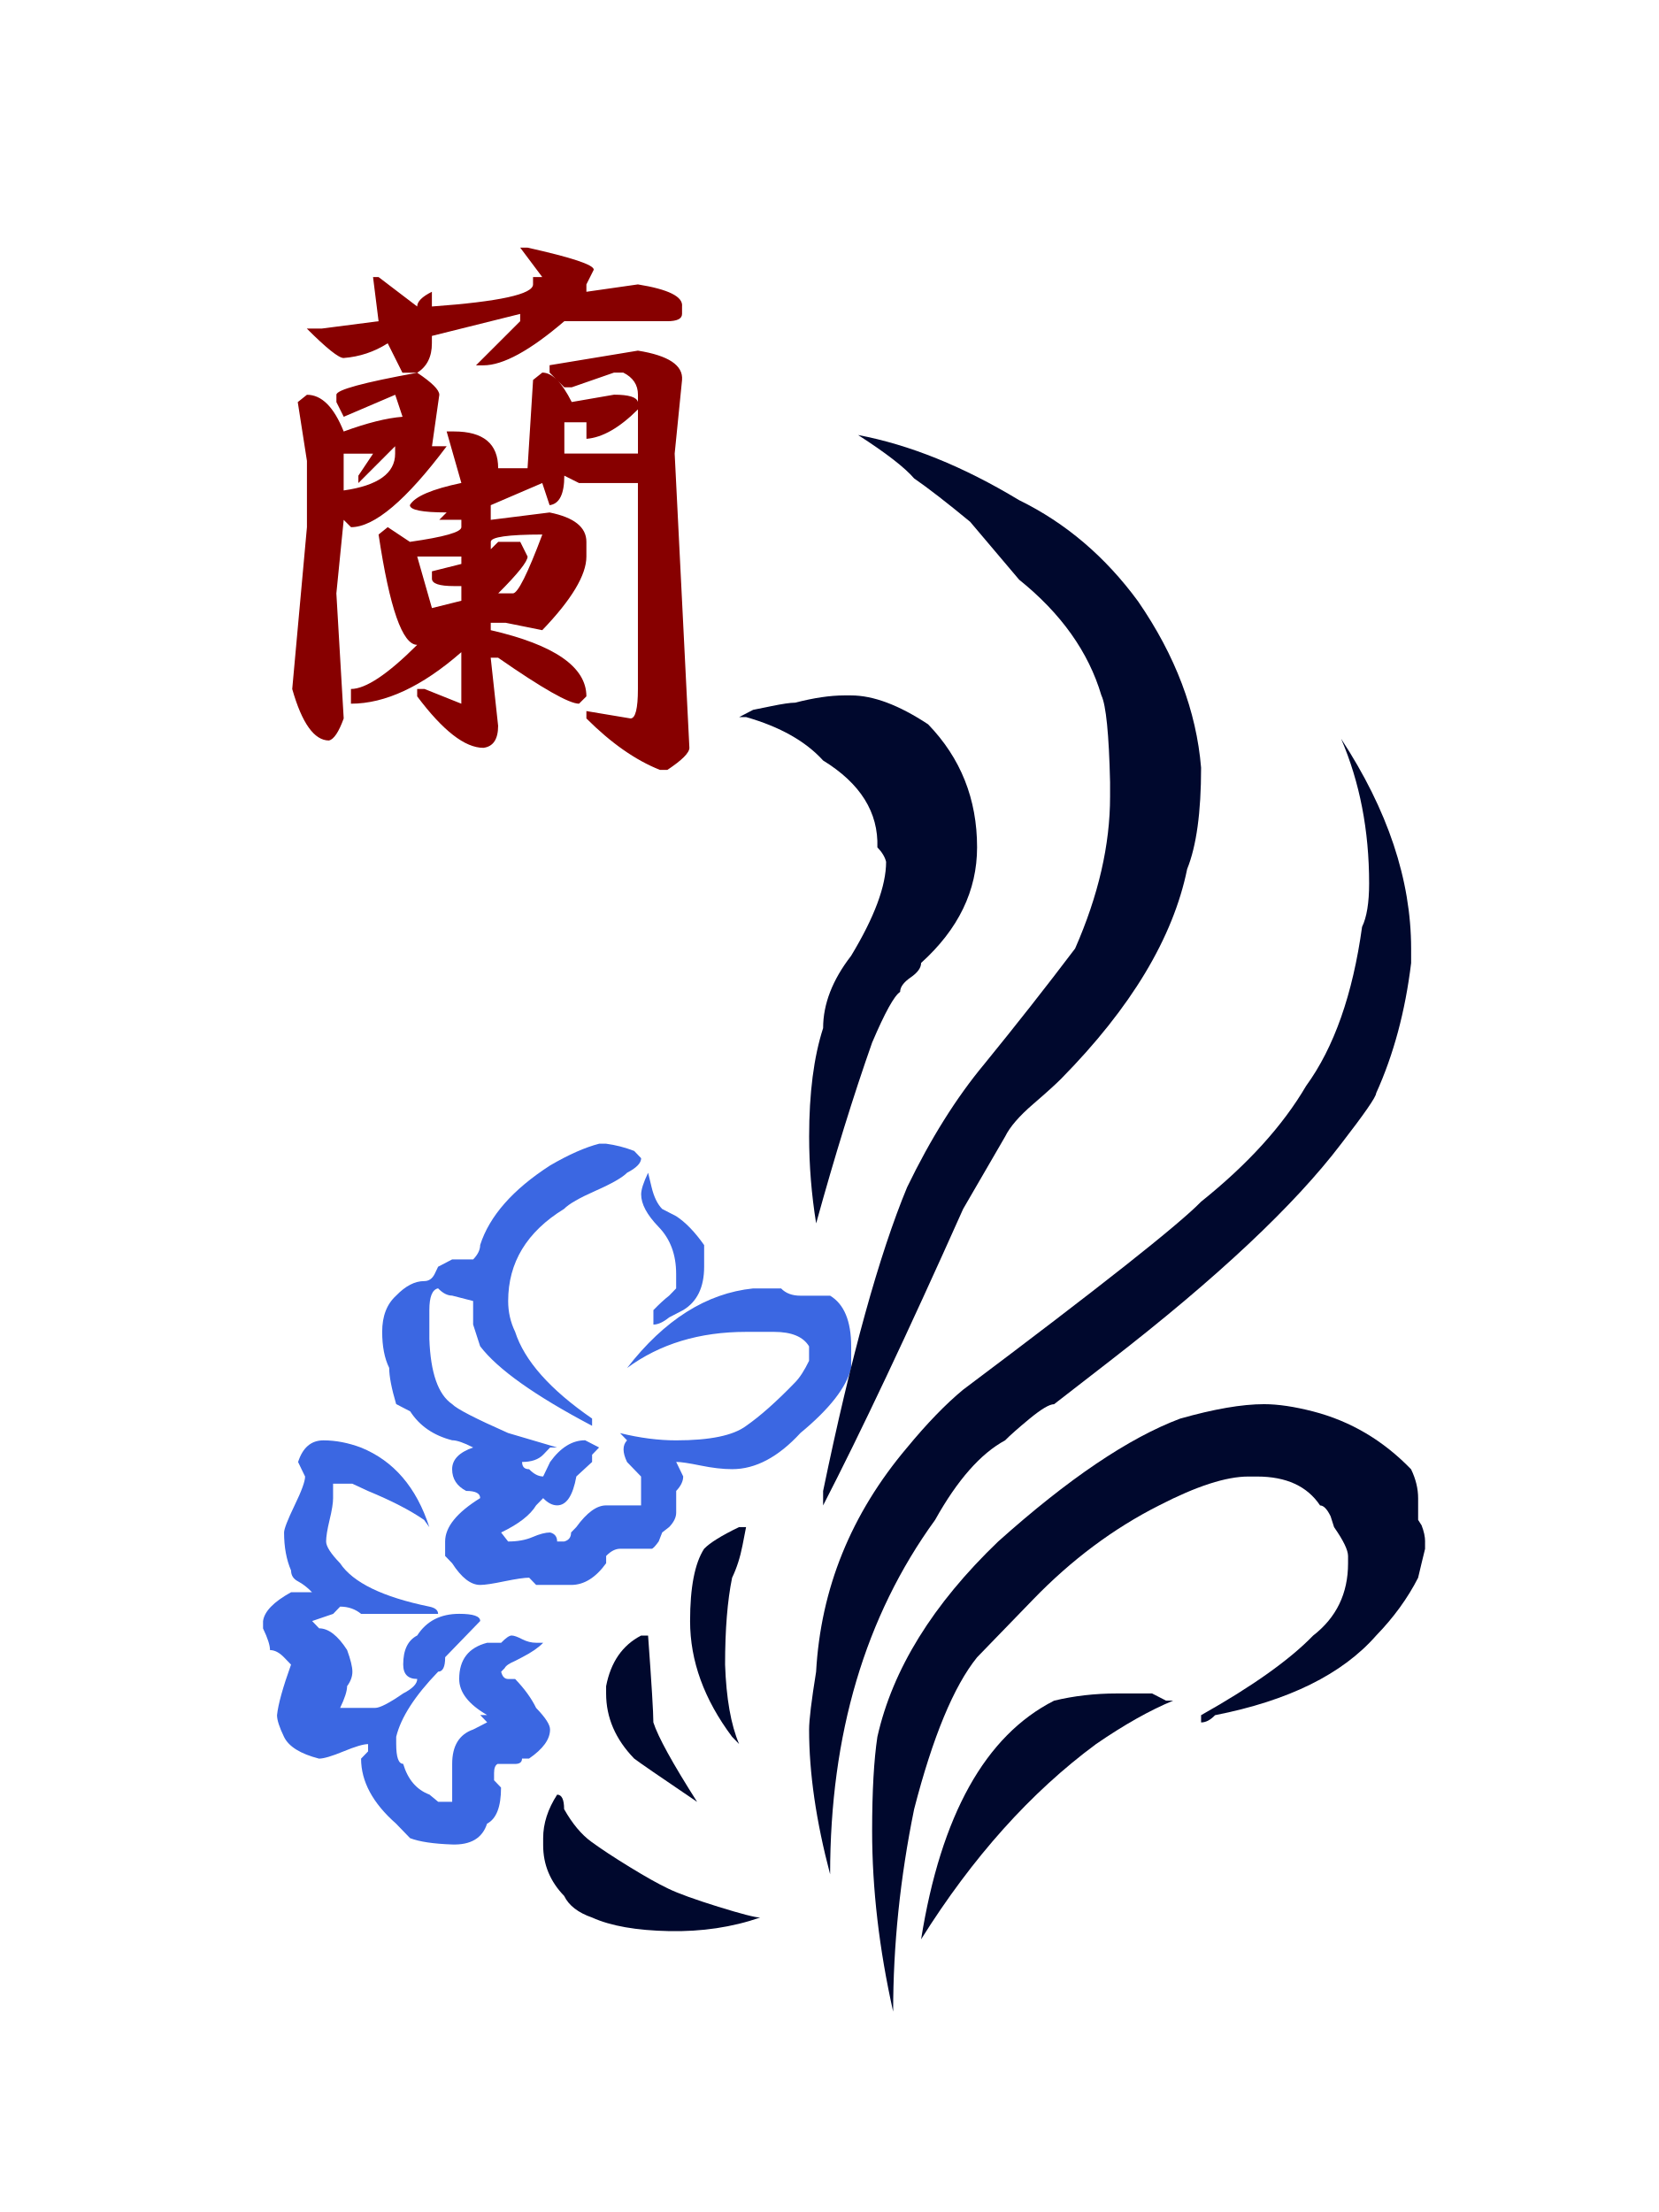
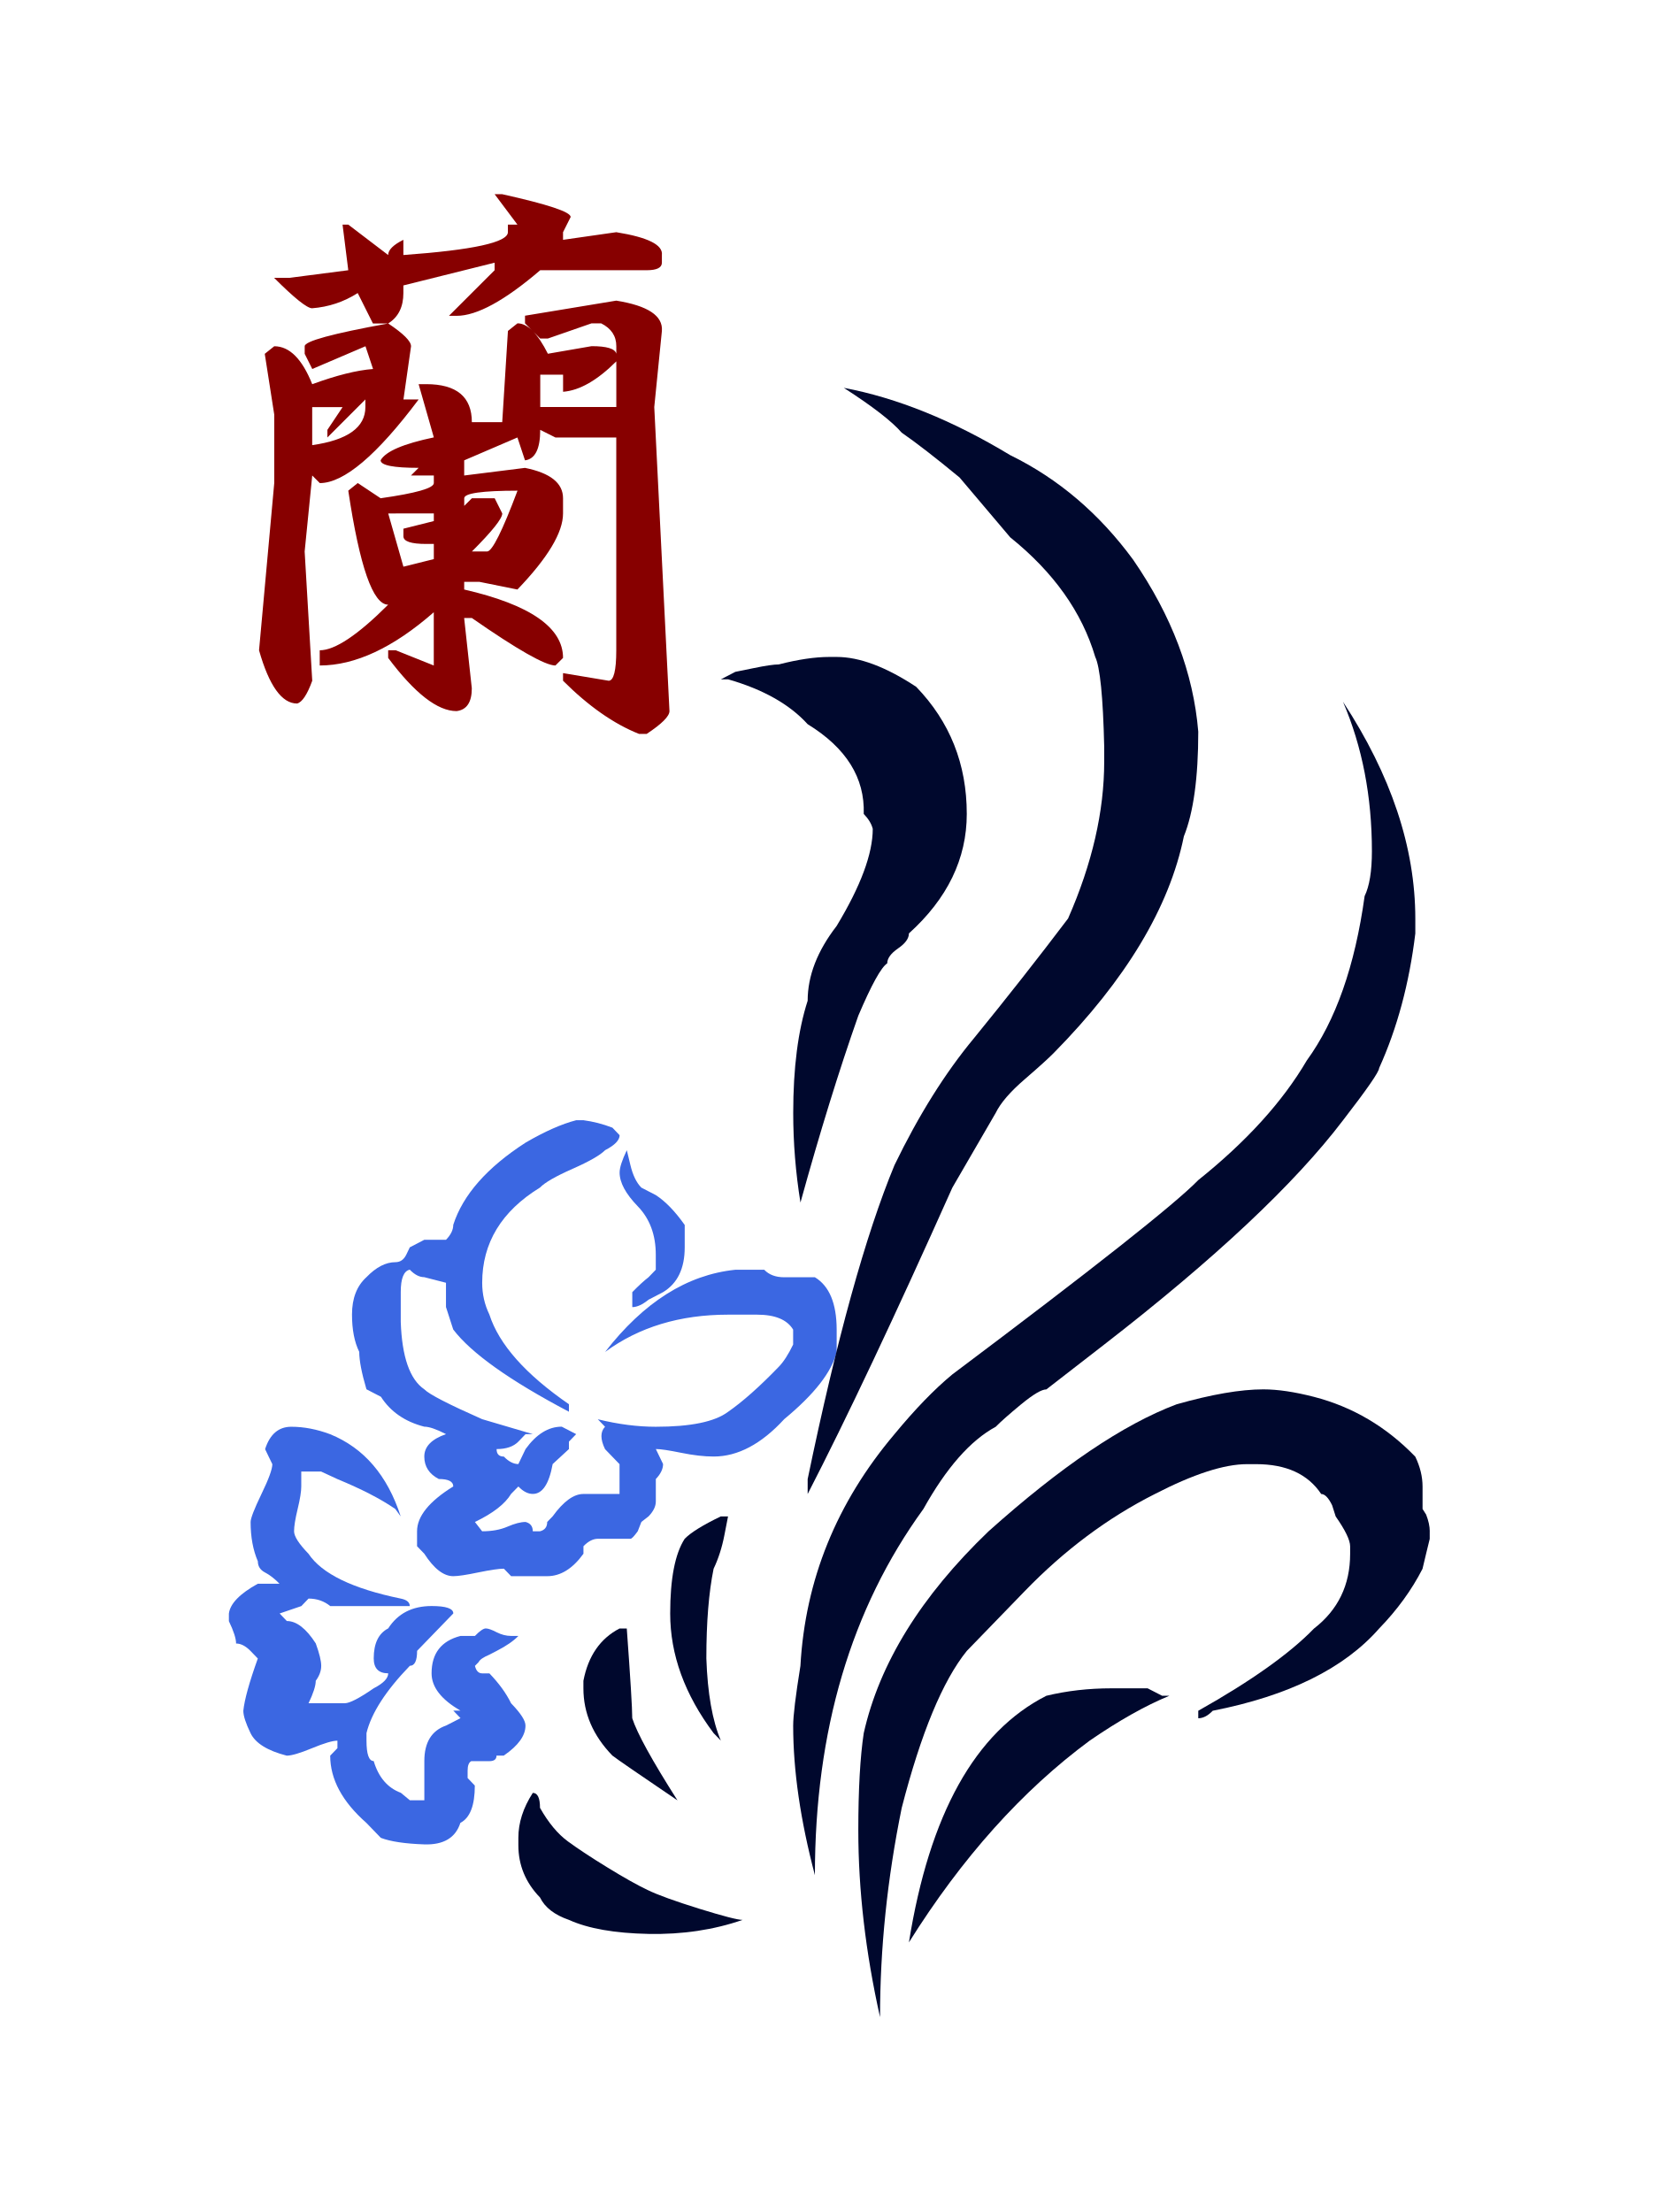
- <svg xmlns="http://www.w3.org/2000/svg" width="300" height="400" viewBox="0 0 300 400">
-   <defs>
-     <clipPath id="clipFace">
-       <rect x="6.5" y="6.5" rx="10" ry="10" width="107" height="147" />
-     </clipPath>
-   </defs>
-   <g transform="scale(2.5)">
-     <g clip-path="url(#clipFace)">
-       <g transform="translate(8.63673,6.5) scale(0.735)">
-         <g transform="matrix(4.033152,0,0,4.033152,-1362.927,-881.4697)">
-           <path fill="#3b67e2" d="m 348.099,258.038 c -0.114,-0.235 -0.285,-0.47 -0.512,-0.706 h -0.17 c -0.085,0 -0.143,-0.059 -0.171,-0.177 l 0.086,-0.088 c 0.028,-0.059 0.114,-0.117 0.256,-0.177 l 0.17,-0.088 c 0.228,-0.117 0.399,-0.235 0.514,-0.354 H 348.1 c -0.114,0 -0.228,-0.029 -0.342,-0.087 -0.114,-0.059 -0.199,-0.09 -0.256,-0.09 -0.057,0 -0.143,0.06 -0.256,0.177 h -0.341 c -0.456,0.118 -0.683,0.412 -0.683,0.883 0,0.324 0.227,0.618 0.683,0.881 h -0.17 l 0.17,0.177 -0.17,0.088 -0.171,0.087 c -0.341,0.119 -0.513,0.398 -0.513,0.838 v 0.397 0.353 0.176 h -0.171 -0.171 l -0.213,-0.176 c -0.314,-0.117 -0.527,-0.367 -0.641,-0.75 -0.113,0 -0.17,-0.16 -0.17,-0.485 v -0.175 c 0.114,-0.47 0.455,-1 1.024,-1.589 0.114,0 0.171,-0.117 0.171,-0.353 l 0.855,-0.883 c 0,-0.117 -0.171,-0.175 -0.512,-0.175 -0.456,0 -0.798,0.175 -1.025,0.528 -0.228,0.118 -0.342,0.353 -0.342,0.708 0,0.235 0.114,0.353 0.342,0.353 h 0.171 -0.171 c 0,0.117 -0.114,0.236 -0.342,0.353 -0.34,0.235 -0.569,0.353 -0.682,0.353 H 344 h -0.171 -0.512 c 0.113,-0.235 0.17,-0.412 0.17,-0.53 0.086,-0.117 0.129,-0.234 0.129,-0.353 0,-0.117 -0.043,-0.294 -0.129,-0.53 -0.228,-0.353 -0.455,-0.528 -0.683,-0.528 l -0.17,-0.178 0.513,-0.175 0.17,-0.177 c 0.199,0 0.37,0.061 0.512,0.177 h 0.257 0.17 0.341 0.598 0.512 c 0,-0.089 -0.07,-0.148 -0.213,-0.177 -1.139,-0.234 -1.864,-0.587 -2.178,-1.058 -0.228,-0.236 -0.341,-0.412 -0.341,-0.531 0,-0.117 0.028,-0.292 0.085,-0.528 0.057,-0.235 0.085,-0.412 0.085,-0.529 v -0.175 -0.178 h 0.47 l 0.384,0.178 c 0.569,0.235 1.024,0.469 1.366,0.705 l 0.128,0.176 c -0.314,-0.971 -0.869,-1.616 -1.666,-1.941 -0.313,-0.117 -0.619,-0.176 -0.917,-0.176 -0.3,0 -0.506,0.176 -0.619,0.529 l 0.085,0.177 0.086,0.177 c 0,0.117 -0.086,0.354 -0.257,0.705 -0.17,0.353 -0.256,0.574 -0.256,0.662 0,0.353 0.057,0.662 0.171,0.927 0,0.117 0.057,0.206 0.17,0.264 0.113,0.06 0.228,0.148 0.341,0.265 h -0.17 -0.257 -0.084 c -0.428,0.236 -0.655,0.472 -0.684,0.706 v 0.178 c 0.113,0.235 0.17,0.411 0.17,0.528 0.114,0 0.228,0.06 0.342,0.177 l 0.171,0.177 c -0.2,0.558 -0.315,0.97 -0.342,1.234 0,0.119 0.057,0.294 0.171,0.53 0.114,0.235 0.398,0.413 0.854,0.53 0.114,0 0.314,-0.059 0.599,-0.177 0.284,-0.117 0.483,-0.177 0.598,-0.177 v 0.177 l -0.171,0.177 c 0,0.558 0.286,1.087 0.854,1.587 l 0.342,0.354 c 0.228,0.087 0.569,0.138 1.024,0.154 0.455,0.015 0.74,-0.154 0.854,-0.508 0.228,-0.118 0.341,-0.411 0.341,-0.881 l -0.17,-0.178 v -0.176 c 0,-0.117 0.028,-0.191 0.085,-0.222 h 0.299 0.128 c 0.113,0 0.17,-0.043 0.17,-0.131 h 0.171 c 0.343,-0.236 0.513,-0.471 0.513,-0.708 0.002,-0.117 -0.112,-0.292 -0.34,-0.528 z" />
-           <path fill="#3b67e2" d="m 355.273,247.979 h -0.342 -0.086 -0.085 -0.214 c -0.199,0 -0.356,-0.059 -0.469,-0.177 h -0.684 c -1.139,0.118 -2.163,0.766 -3.074,1.941 0.797,-0.587 1.765,-0.881 2.904,-0.881 h 0.255 0.427 c 0.428,0 0.712,0.118 0.854,0.353 v 0.353 c -0.114,0.236 -0.228,0.412 -0.342,0.528 -0.456,0.472 -0.854,0.824 -1.195,1.061 -0.315,0.235 -0.883,0.352 -1.708,0.352 -0.427,0 -0.883,-0.058 -1.367,-0.177 l 0.171,0.177 h 0.171 -0.171 c -0.114,0.118 -0.114,0.294 0,0.529 l 0.342,0.354 v 0.175 0.178 0.175 0.176 h -0.17 -0.684 c -0.228,0 -0.47,0.176 -0.726,0.529 l -0.128,0.132 c 0,0.119 -0.058,0.192 -0.17,0.22 h -0.17 c 0,-0.117 -0.058,-0.191 -0.171,-0.22 -0.114,0 -0.256,0.037 -0.427,0.111 -0.171,0.074 -0.371,0.109 -0.598,0.109 l -0.171,-0.22 c 0.428,-0.205 0.711,-0.425 0.854,-0.662 l 0.172,-0.176 c 0.113,0.118 0.227,0.176 0.341,0.176 0.227,0 0.384,-0.235 0.469,-0.705 l 0.384,-0.354 v -0.176 l 0.171,-0.177 -0.341,-0.176 c -0.314,0 -0.599,0.176 -0.854,0.529 l -0.17,0.354 c -0.115,0 -0.229,-0.06 -0.343,-0.177 -0.114,0 -0.171,-0.059 -0.171,-0.177 0.228,0 0.399,-0.059 0.514,-0.176 l 0.17,-0.177 h 0.171 l -1.196,-0.353 c -0.797,-0.353 -1.252,-0.587 -1.367,-0.706 -0.342,-0.234 -0.526,-0.765 -0.555,-1.589 v -0.706 c 0,-0.323 0.071,-0.499 0.213,-0.529 0.114,0.118 0.228,0.177 0.342,0.177 l 0.513,0.132 v 0.308 0.265 l 0.171,0.53 c 0.426,0.56 1.337,1.207 2.732,1.942 v -0.177 c -1.024,-0.706 -1.651,-1.412 -1.878,-2.117 -0.114,-0.236 -0.17,-0.485 -0.17,-0.75 0,-0.941 0.455,-1.691 1.366,-2.25 0.113,-0.118 0.369,-0.265 0.769,-0.442 0.397,-0.175 0.654,-0.323 0.768,-0.44 0.228,-0.117 0.342,-0.236 0.342,-0.353 l -0.17,-0.178 c -0.228,-0.088 -0.457,-0.146 -0.684,-0.176 h -0.171 c -0.341,0.088 -0.741,0.264 -1.195,0.529 -0.912,0.588 -1.481,1.236 -1.708,1.941 0,0.119 -0.058,0.236 -0.171,0.353 h -0.513 l -0.342,0.178 -0.084,0.175 c -0.058,0.118 -0.143,0.176 -0.256,0.176 -0.229,0 -0.456,0.118 -0.684,0.354 -0.228,0.207 -0.341,0.5 -0.341,0.883 0,0.353 0.056,0.647 0.171,0.881 0,0.206 0.057,0.501 0.17,0.883 l 0.342,0.177 c 0.228,0.354 0.569,0.589 1.024,0.706 0.115,0 0.285,0.059 0.513,0.176 -0.341,0.118 -0.513,0.294 -0.513,0.53 0,0.235 0.115,0.412 0.342,0.53 0.228,0 0.342,0.058 0.342,0.175 -0.569,0.353 -0.855,0.706 -0.855,1.058 v 0.354 l 0.171,0.177 c 0.228,0.353 0.455,0.53 0.684,0.53 0.113,0 0.312,-0.03 0.598,-0.09 0.285,-0.058 0.483,-0.087 0.597,-0.087 l 0.171,0.177 h 0.427 0.427 c 0.314,0 0.599,-0.177 0.854,-0.53 v -0.177 c 0.113,-0.118 0.228,-0.176 0.342,-0.176 h 0.171 0.598 c 0.028,0 0.085,-0.059 0.171,-0.178 l 0.086,-0.22 0.17,-0.132 c 0.113,-0.118 0.171,-0.234 0.171,-0.353 v -0.265 -0.088 -0.175 c 0.113,-0.118 0.171,-0.237 0.171,-0.354 l -0.171,-0.354 c 0.113,0 0.313,0.031 0.598,0.089 0.285,0.058 0.54,0.088 0.769,0.088 0.568,0 1.124,-0.294 1.665,-0.883 0.711,-0.587 1.125,-1.117 1.238,-1.588 v -0.529 c -0.002,-0.616 -0.173,-1.027 -0.514,-1.233 z" />
-           <path fill="#870000" d="m 345.198,225.458 c 0.359,0.24 0.539,0.418 0.539,0.539 l -0.179,1.255 h 0.179 0.18 c -0.988,1.318 -1.766,1.975 -2.334,1.975 l -0.179,-0.179 -0.179,1.794 0.179,3.052 c -0.119,0.33 -0.24,0.509 -0.358,0.538 -0.359,0 -0.66,-0.418 -0.898,-1.256 l 0.359,-3.95 v -1.616 l -0.224,-1.435 0.224,-0.179 c 0.36,0 0.658,0.299 0.897,0.896 0.569,-0.208 1.047,-0.329 1.436,-0.359 l -0.179,-0.537 -1.256,0.537 -0.179,-0.358 v -0.179 c -0.002,-0.12 0.655,-0.298 1.972,-0.538 z m 2.513,-3.052 h 0.179 c 1.077,0.24 1.616,0.418 1.616,0.538 l -0.18,0.359 v 0.18 l 1.257,-0.18 c 0.748,0.121 1.106,0.299 1.077,0.539 v 0.181 c 0,0.119 -0.121,0.178 -0.36,0.178 h -2.154 -0.359 c -0.838,0.718 -1.496,1.077 -1.975,1.077 h -0.18 l 1.078,-1.077 v -0.178 l -2.154,0.537 v 0.18 c 0,0.329 -0.12,0.569 -0.359,0.718 h -0.36 l -0.359,-0.718 c -0.329,0.21 -0.688,0.329 -1.077,0.359 -0.119,0 -0.419,-0.24 -0.897,-0.718 h 0.36 l 1.391,-0.18 -0.135,-1.077 h 0.135 l 0.942,0.718 c 0,-0.119 0.119,-0.24 0.359,-0.359 v 0.359 c 1.645,-0.119 2.468,-0.299 2.468,-0.539 v -0.179 h 0.225 z m -3.949,5.744 v -0.18 l 0.359,-0.537 h -0.718 v 0.358 0.54 c 0.837,-0.119 1.256,-0.42 1.256,-0.898 v -0.181 z m 6.821,-3.231 c 0.748,0.12 1.106,0.358 1.077,0.717 l -0.18,1.796 0.359,7.179 c 0,0.121 -0.179,0.301 -0.539,0.539 h -0.179 c -0.599,-0.238 -1.196,-0.658 -1.795,-1.256 v -0.18 l 1.077,0.18 c 0.119,0 0.18,-0.239 0.18,-0.718 v -5.026 h -1.257 -0.18 l -0.359,-0.18 c 0,0.45 -0.12,0.69 -0.359,0.72 l -0.179,-0.54 -1.257,0.54 v 0.358 l 1.436,-0.18 c 0.599,0.121 0.898,0.358 0.898,0.717 v 0.359 c 0,0.45 -0.359,1.048 -1.077,1.796 l -0.897,-0.181 h -0.36 v 0.181 c 1.556,0.358 2.334,0.898 2.334,1.615 l -0.18,0.179 c -0.24,0 -0.897,-0.373 -1.974,-1.122 h -0.181 l 0.181,1.661 c 0,0.329 -0.121,0.509 -0.36,0.538 -0.449,0 -0.988,-0.419 -1.615,-1.256 v -0.18 h 0.18 l 0.897,0.359 v -1.257 c -0.958,0.838 -1.856,1.257 -2.693,1.257 v -0.179 -0.18 c 0.359,0 0.897,-0.359 1.616,-1.077 -0.36,0 -0.673,-0.898 -0.942,-2.692 l 0.224,-0.18 0.54,0.359 c 0.837,-0.119 1.256,-0.238 1.256,-0.359 v -0.179 h -0.539 l 0.18,-0.18 c -0.6,0 -0.897,-0.06 -0.897,-0.179 0.119,-0.211 0.539,-0.389 1.256,-0.54 l -0.359,-1.257 h 0.179 c 0.718,0 1.078,0.3 1.078,0.898 h 0.179 0.538 l 0.135,-2.155 0.225,-0.179 c 0.239,0 0.478,0.24 0.718,0.718 l 1.033,-0.179 c 0.359,0 0.553,0.059 0.583,0.179 v 0.18 c -0.449,0.448 -0.868,0.688 -1.257,0.718 v -0.404 h -0.539 v 0.763 h 1.616 0.18 v -1.436 c 0,-0.24 -0.12,-0.42 -0.359,-0.539 H 350 l -1.033,0.359 h -0.18 l -0.359,-0.359 v -0.18 z m -5.205,5.025 h -0.18 l 0.359,1.257 0.718,-0.179 v -0.358 h -0.18 c -0.358,0 -0.538,-0.06 -0.538,-0.181 v -0.179 l 0.718,-0.18 v -0.181 h -0.897 z m 1.615,-0.359 v 0.18 l 0.181,-0.18 h 0.538 l 0.179,0.359 c 0,0.121 -0.239,0.42 -0.717,0.898 h 0.359 c 0.119,0 0.358,-0.478 0.718,-1.436 -0.839,0.001 -1.258,0.061 -1.258,0.179 z" />
-           <path fill="#00082d" d="m 350.383,261.92 c -0.384,-0.235 -0.698,-0.442 -0.939,-0.618 -0.242,-0.177 -0.463,-0.442 -0.662,-0.795 0,-0.234 -0.057,-0.353 -0.17,-0.353 -0.228,0.353 -0.341,0.706 -0.341,1.06 v 0.175 c 0,0.471 0.17,0.883 0.512,1.236 0.113,0.233 0.342,0.411 0.683,0.528 0.455,0.206 1.082,0.315 1.879,0.331 0.797,0.016 1.538,-0.095 2.221,-0.331 -0.115,0 -0.456,-0.088 -1.025,-0.264 -0.57,-0.178 -0.976,-0.324 -1.218,-0.442 -0.243,-0.115 -0.555,-0.291 -0.94,-0.527 z" />
-           <path fill="#00082d" d="m 350.96,258.391 c 0,-0.236 -0.043,-0.941 -0.129,-2.119 h -0.17 c -0.456,0.236 -0.741,0.648 -0.854,1.236 v 0.177 c 0,0.589 0.228,1.117 0.684,1.588 0.113,0.088 0.626,0.441 1.537,1.058 -0.598,-0.94 -0.955,-1.587 -1.068,-1.94 z" />
-           <path fill="#3b67e2" d="m 352.198,246.743 c -0.228,-0.323 -0.456,-0.558 -0.683,-0.705 l -0.171,-0.088 -0.17,-0.088 c -0.115,-0.118 -0.2,-0.293 -0.257,-0.53 l -0.085,-0.353 c -0.113,0.235 -0.17,0.411 -0.17,0.528 0,0.236 0.142,0.5 0.427,0.795 0.285,0.294 0.427,0.676 0.427,1.146 v 0.353 l -0.171,0.177 c -0.114,0.088 -0.242,0.207 -0.384,0.353 v 0.178 0.175 c 0.113,0 0.24,-0.059 0.384,-0.175 l 0.342,-0.178 c 0.341,-0.205 0.512,-0.558 0.512,-1.058 v -0.53 z" />
-           <path fill="#00082d" d="m 353.052,253.625 c -0.427,0.206 -0.712,0.383 -0.854,0.53 -0.228,0.353 -0.342,0.941 -0.342,1.764 0,0.971 0.342,1.912 1.026,2.825 l 0.085,0.087 0.085,0.088 c -0.2,-0.47 -0.314,-1.117 -0.342,-1.939 0,-0.854 0.057,-1.56 0.171,-2.118 0.113,-0.236 0.198,-0.5 0.255,-0.794 l 0.086,-0.442 h -0.17 z" />
-           <path fill="#00082d" d="m 357.664,234.037 c -0.712,-0.47 -1.338,-0.705 -1.879,-0.705 h -0.17 c -0.341,0 -0.74,0.06 -1.196,0.177 -0.114,0 -0.313,0.029 -0.597,0.088 l -0.428,0.087 -0.341,0.177 h 0.171 c 0.825,0.236 1.451,0.589 1.878,1.059 0.91,0.559 1.352,1.265 1.324,2.119 0.113,0.117 0.185,0.236 0.213,0.353 0,0.588 -0.285,1.353 -0.854,2.294 -0.455,0.588 -0.683,1.176 -0.683,1.764 -0.228,0.706 -0.341,1.588 -0.341,2.647 0,0.706 0.057,1.411 0.171,2.118 0.455,-1.647 0.91,-3.118 1.366,-4.412 0.313,-0.735 0.541,-1.146 0.683,-1.236 0,-0.117 0.085,-0.235 0.256,-0.353 0.17,-0.117 0.256,-0.234 0.256,-0.354 0.91,-0.822 1.366,-1.764 1.366,-2.822 0,-1.177 -0.399,-2.177 -1.195,-3.001 z" />
-           <path fill="#00082d" d="m 367.742,234.39 c 0.455,1.06 0.683,2.236 0.683,3.53 0,0.472 -0.058,0.824 -0.172,1.059 -0.228,1.648 -0.682,2.942 -1.366,3.882 -0.569,0.971 -1.423,1.912 -2.562,2.824 -0.542,0.559 -2.477,2.089 -5.807,4.588 -0.427,0.353 -0.883,0.825 -1.367,1.412 -1.367,1.617 -2.107,3.442 -2.22,5.471 -0.114,0.706 -0.171,1.178 -0.171,1.411 0,1.06 0.171,2.235 0.513,3.53 0,-3.412 0.854,-6.294 2.562,-8.647 0.541,-0.97 1.11,-1.618 1.708,-1.941 0.114,-0.117 0.313,-0.293 0.598,-0.529 0.285,-0.234 0.483,-0.353 0.597,-0.353 l 1.366,-1.059 c 2.619,-2.029 4.498,-3.794 5.638,-5.294 0.568,-0.735 0.854,-1.147 0.854,-1.235 0.427,-0.942 0.711,-2 0.854,-3.177 v -0.353 c -10e-4,-1.677 -0.571,-3.383 -1.708,-5.119 z" />
-           <path fill="#00082d" d="m 364.325,235.097 c -0.114,-1.382 -0.626,-2.737 -1.538,-4.061 -0.797,-1.087 -1.765,-1.912 -2.903,-2.469 -1.366,-0.825 -2.676,-1.353 -3.929,-1.589 0.684,0.44 1.139,0.793 1.368,1.059 0.341,0.235 0.796,0.588 1.366,1.058 l 1.196,1.413 c 1.024,0.823 1.693,1.764 2.007,2.823 0.113,0.235 0.185,0.941 0.212,2.118 v 0.354 c 0,1.175 -0.284,2.411 -0.853,3.705 -0.712,0.941 -1.453,1.883 -2.22,2.824 -0.684,0.823 -1.31,1.824 -1.879,3 -0.683,1.647 -1.367,4.119 -2.05,7.413 v 0.528 -0.176 c 0.91,-1.765 2.05,-4.176 3.417,-7.235 l 1.024,-1.765 c 0.114,-0.234 0.342,-0.499 0.684,-0.793 0.341,-0.294 0.568,-0.501 0.683,-0.618 1.708,-1.734 2.733,-3.441 3.075,-5.118 0.226,-0.559 0.34,-1.383 0.34,-2.471 z" />
-           <path fill="#00082d" d="m 369.791,253.978 c 0,-0.117 -0.029,-0.25 -0.086,-0.396 l -0.084,-0.132 v -0.529 c 0,-0.234 -0.058,-0.47 -0.172,-0.706 -0.683,-0.707 -1.479,-1.176 -2.392,-1.412 -0.455,-0.117 -0.853,-0.177 -1.195,-0.177 -0.541,0 -1.224,0.119 -2.049,0.353 -1.254,0.471 -2.733,1.471 -4.44,2.999 -1.595,1.53 -2.577,3.119 -2.947,4.766 -0.084,0.56 -0.128,1.323 -0.128,2.294 0,1.411 0.171,2.883 0.513,4.411 0,-1.618 0.17,-3.265 0.512,-4.941 0.455,-1.764 0.967,-3 1.536,-3.705 l 1.367,-1.411 c 0.939,-0.971 1.964,-1.735 3.074,-2.295 0.911,-0.47 1.637,-0.705 2.177,-0.705 h 0.214 c 0.711,0 1.224,0.235 1.537,0.705 0.085,0 0.171,0.088 0.257,0.264 l 0.085,0.266 c 0.227,0.325 0.341,0.559 0.341,0.706 v 0.177 c 0,0.735 -0.284,1.323 -0.854,1.764 -0.569,0.588 -1.479,1.236 -2.732,1.941 v 0.177 c 0.114,0 0.227,-0.058 0.341,-0.177 1.794,-0.353 3.103,-0.999 3.929,-1.941 0.427,-0.44 0.769,-0.91 1.025,-1.411 l 0.084,-0.353 0.086,-0.353 v -0.179 z" />
-           <path fill="#00082d" d="m 363.129,257.685 h -0.853 c -0.542,0 -1.054,0.059 -1.538,0.176 -1.68,0.853 -2.761,2.795 -3.245,5.823 1.252,-1.999 2.676,-3.588 4.27,-4.765 0.684,-0.47 1.31,-0.823 1.879,-1.058 h -0.17 l -0.171,-0.088 z" />
+ <svg xmlns="http://www.w3.org/2000/svg" width="300.0" height="400.0" viewBox="0.0 0.0 300.0 400.0">
+   <g transform="translate(-7.76619 -11.15868) scale(1.033403)">
+     <defs>
+       <clipPath id="clipFace">
+         <rect x="6.5" y="6.5" rx="10" ry="10" width="107" height="147" />
+       </clipPath>
+     </defs>
+     <g transform="scale(2.5)">
+       <g clip-path="url(#clipFace)">
+         <g transform="translate(8.63673,6.5) scale(0.735)">
+           <g transform="matrix(4.033152,0,0,4.033152,-1362.927,-881.4697)">
+             <path fill="#3b67e2" d="m 348.099,258.038 c -0.114,-0.235 -0.285,-0.47 -0.512,-0.706 h -0.17 c -0.085,0 -0.143,-0.059 -0.171,-0.177 l 0.086,-0.088 c 0.028,-0.059 0.114,-0.117 0.256,-0.177 l 0.17,-0.088 c 0.228,-0.117 0.399,-0.235 0.514,-0.354 H 348.1 c -0.114,0 -0.228,-0.029 -0.342,-0.087 -0.114,-0.059 -0.199,-0.09 -0.256,-0.09 -0.057,0 -0.143,0.06 -0.256,0.177 h -0.341 c -0.456,0.118 -0.683,0.412 -0.683,0.883 0,0.324 0.227,0.618 0.683,0.881 h -0.17 l 0.17,0.177 -0.17,0.088 -0.171,0.087 c -0.341,0.119 -0.513,0.398 -0.513,0.838 v 0.397 0.353 0.176 h -0.171 -0.171 l -0.213,-0.176 c -0.314,-0.117 -0.527,-0.367 -0.641,-0.75 -0.113,0 -0.17,-0.16 -0.17,-0.485 v -0.175 c 0.114,-0.47 0.455,-1 1.024,-1.589 0.114,0 0.171,-0.117 0.171,-0.353 l 0.855,-0.883 c 0,-0.117 -0.171,-0.175 -0.512,-0.175 -0.456,0 -0.798,0.175 -1.025,0.528 -0.228,0.118 -0.342,0.353 -0.342,0.708 0,0.235 0.114,0.353 0.342,0.353 h 0.171 -0.171 c 0,0.117 -0.114,0.236 -0.342,0.353 -0.34,0.235 -0.569,0.353 -0.682,0.353 H 344 h -0.171 -0.512 c 0.113,-0.235 0.17,-0.412 0.17,-0.53 0.086,-0.117 0.129,-0.234 0.129,-0.353 0,-0.117 -0.043,-0.294 -0.129,-0.53 -0.228,-0.353 -0.455,-0.528 -0.683,-0.528 l -0.17,-0.178 0.513,-0.175 0.17,-0.177 c 0.199,0 0.37,0.061 0.512,0.177 h 0.257 0.17 0.341 0.598 0.512 c 0,-0.089 -0.07,-0.148 -0.213,-0.177 -1.139,-0.234 -1.864,-0.587 -2.178,-1.058 -0.228,-0.236 -0.341,-0.412 -0.341,-0.531 0,-0.117 0.028,-0.292 0.085,-0.528 0.057,-0.235 0.085,-0.412 0.085,-0.529 v -0.175 -0.178 h 0.47 l 0.384,0.178 c 0.569,0.235 1.024,0.469 1.366,0.705 l 0.128,0.176 c -0.314,-0.971 -0.869,-1.616 -1.666,-1.941 -0.313,-0.117 -0.619,-0.176 -0.917,-0.176 -0.3,0 -0.506,0.176 -0.619,0.529 l 0.085,0.177 0.086,0.177 c 0,0.117 -0.086,0.354 -0.257,0.705 -0.17,0.353 -0.256,0.574 -0.256,0.662 0,0.353 0.057,0.662 0.171,0.927 0,0.117 0.057,0.206 0.17,0.264 0.113,0.06 0.228,0.148 0.341,0.265 h -0.17 -0.257 -0.084 c -0.428,0.236 -0.655,0.472 -0.684,0.706 v 0.178 c 0.113,0.235 0.17,0.411 0.17,0.528 0.114,0 0.228,0.06 0.342,0.177 l 0.171,0.177 c -0.2,0.558 -0.315,0.97 -0.342,1.234 0,0.119 0.057,0.294 0.171,0.53 0.114,0.235 0.398,0.413 0.854,0.53 0.114,0 0.314,-0.059 0.599,-0.177 0.284,-0.117 0.483,-0.177 0.598,-0.177 v 0.177 l -0.171,0.177 c 0,0.558 0.286,1.087 0.854,1.587 l 0.342,0.354 c 0.228,0.087 0.569,0.138 1.024,0.154 0.455,0.015 0.74,-0.154 0.854,-0.508 0.228,-0.118 0.341,-0.411 0.341,-0.881 l -0.17,-0.178 v -0.176 c 0,-0.117 0.028,-0.191 0.085,-0.222 h 0.299 0.128 c 0.113,0 0.17,-0.043 0.17,-0.131 h 0.171 c 0.343,-0.236 0.513,-0.471 0.513,-0.708 0.002,-0.117 -0.112,-0.292 -0.34,-0.528 z" />
+             <path fill="#3b67e2" d="m 355.273,247.979 h -0.342 -0.086 -0.085 -0.214 c -0.199,0 -0.356,-0.059 -0.469,-0.177 h -0.684 c -1.139,0.118 -2.163,0.766 -3.074,1.941 0.797,-0.587 1.765,-0.881 2.904,-0.881 h 0.255 0.427 c 0.428,0 0.712,0.118 0.854,0.353 v 0.353 c -0.114,0.236 -0.228,0.412 -0.342,0.528 -0.456,0.472 -0.854,0.824 -1.195,1.061 -0.315,0.235 -0.883,0.352 -1.708,0.352 -0.427,0 -0.883,-0.058 -1.367,-0.177 l 0.171,0.177 h 0.171 -0.171 c -0.114,0.118 -0.114,0.294 0,0.529 l 0.342,0.354 v 0.175 0.178 0.175 0.176 h -0.17 -0.684 c -0.228,0 -0.47,0.176 -0.726,0.529 l -0.128,0.132 c 0,0.119 -0.058,0.192 -0.17,0.22 h -0.17 c 0,-0.117 -0.058,-0.191 -0.171,-0.22 -0.114,0 -0.256,0.037 -0.427,0.111 -0.171,0.074 -0.371,0.109 -0.598,0.109 l -0.171,-0.22 c 0.428,-0.205 0.711,-0.425 0.854,-0.662 l 0.172,-0.176 c 0.113,0.118 0.227,0.176 0.341,0.176 0.227,0 0.384,-0.235 0.469,-0.705 l 0.384,-0.354 v -0.176 l 0.171,-0.177 -0.341,-0.176 c -0.314,0 -0.599,0.176 -0.854,0.529 l -0.17,0.354 c -0.115,0 -0.229,-0.06 -0.343,-0.177 -0.114,0 -0.171,-0.059 -0.171,-0.177 0.228,0 0.399,-0.059 0.514,-0.176 l 0.17,-0.177 h 0.171 l -1.196,-0.353 c -0.797,-0.353 -1.252,-0.587 -1.367,-0.706 -0.342,-0.234 -0.526,-0.765 -0.555,-1.589 v -0.706 c 0,-0.323 0.071,-0.499 0.213,-0.529 0.114,0.118 0.228,0.177 0.342,0.177 l 0.513,0.132 v 0.308 0.265 l 0.171,0.53 c 0.426,0.56 1.337,1.207 2.732,1.942 v -0.177 c -1.024,-0.706 -1.651,-1.412 -1.878,-2.117 -0.114,-0.236 -0.17,-0.485 -0.17,-0.75 0,-0.941 0.455,-1.691 1.366,-2.25 0.113,-0.118 0.369,-0.265 0.769,-0.442 0.397,-0.175 0.654,-0.323 0.768,-0.44 0.228,-0.117 0.342,-0.236 0.342,-0.353 l -0.17,-0.178 c -0.228,-0.088 -0.457,-0.146 -0.684,-0.176 h -0.171 c -0.341,0.088 -0.741,0.264 -1.195,0.529 -0.912,0.588 -1.481,1.236 -1.708,1.941 0,0.119 -0.058,0.236 -0.171,0.353 h -0.513 l -0.342,0.178 -0.084,0.175 c -0.058,0.118 -0.143,0.176 -0.256,0.176 -0.229,0 -0.456,0.118 -0.684,0.354 -0.228,0.207 -0.341,0.5 -0.341,0.883 0,0.353 0.056,0.647 0.171,0.881 0,0.206 0.057,0.501 0.17,0.883 l 0.342,0.177 c 0.228,0.354 0.569,0.589 1.024,0.706 0.115,0 0.285,0.059 0.513,0.176 -0.341,0.118 -0.513,0.294 -0.513,0.53 0,0.235 0.115,0.412 0.342,0.53 0.228,0 0.342,0.058 0.342,0.175 -0.569,0.353 -0.855,0.706 -0.855,1.058 v 0.354 l 0.171,0.177 c 0.228,0.353 0.455,0.53 0.684,0.53 0.113,0 0.312,-0.03 0.598,-0.09 0.285,-0.058 0.483,-0.087 0.597,-0.087 l 0.171,0.177 h 0.427 0.427 c 0.314,0 0.599,-0.177 0.854,-0.53 v -0.177 c 0.113,-0.118 0.228,-0.176 0.342,-0.176 h 0.171 0.598 c 0.028,0 0.085,-0.059 0.171,-0.178 l 0.086,-0.22 0.17,-0.132 c 0.113,-0.118 0.171,-0.234 0.171,-0.353 v -0.265 -0.088 -0.175 c 0.113,-0.118 0.171,-0.237 0.171,-0.354 l -0.171,-0.354 c 0.113,0 0.313,0.031 0.598,0.089 0.285,0.058 0.54,0.088 0.769,0.088 0.568,0 1.124,-0.294 1.665,-0.883 0.711,-0.587 1.125,-1.117 1.238,-1.588 v -0.529 c -0.002,-0.616 -0.173,-1.027 -0.514,-1.233 z" />
+             <path fill="#870000" d="m 345.198,225.458 c 0.359,0.24 0.539,0.418 0.539,0.539 l -0.179,1.255 h 0.179 0.18 c -0.988,1.318 -1.766,1.975 -2.334,1.975 l -0.179,-0.179 -0.179,1.794 0.179,3.052 c -0.119,0.33 -0.24,0.509 -0.358,0.538 -0.359,0 -0.66,-0.418 -0.898,-1.256 l 0.359,-3.95 v -1.616 l -0.224,-1.435 0.224,-0.179 c 0.36,0 0.658,0.299 0.897,0.896 0.569,-0.208 1.047,-0.329 1.436,-0.359 l -0.179,-0.537 -1.256,0.537 -0.179,-0.358 v -0.179 c -0.002,-0.12 0.655,-0.298 1.972,-0.538 z m 2.513,-3.052 h 0.179 c 1.077,0.24 1.616,0.418 1.616,0.538 l -0.18,0.359 v 0.18 l 1.257,-0.18 c 0.748,0.121 1.106,0.299 1.077,0.539 v 0.181 c 0,0.119 -0.121,0.178 -0.36,0.178 h -2.154 -0.359 c -0.838,0.718 -1.496,1.077 -1.975,1.077 h -0.18 l 1.078,-1.077 v -0.178 l -2.154,0.537 v 0.18 c 0,0.329 -0.12,0.569 -0.359,0.718 h -0.36 l -0.359,-0.718 c -0.329,0.21 -0.688,0.329 -1.077,0.359 -0.119,0 -0.419,-0.24 -0.897,-0.718 h 0.36 l 1.391,-0.18 -0.135,-1.077 h 0.135 l 0.942,0.718 c 0,-0.119 0.119,-0.24 0.359,-0.359 v 0.359 c 1.645,-0.119 2.468,-0.299 2.468,-0.539 v -0.179 h 0.225 z m -3.949,5.744 v -0.18 l 0.359,-0.537 h -0.718 v 0.358 0.54 c 0.837,-0.119 1.256,-0.42 1.256,-0.898 v -0.181 z m 6.821,-3.231 c 0.748,0.12 1.106,0.358 1.077,0.717 l -0.18,1.796 0.359,7.179 c 0,0.121 -0.179,0.301 -0.539,0.539 h -0.179 c -0.599,-0.238 -1.196,-0.658 -1.795,-1.256 v -0.18 l 1.077,0.18 c 0.119,0 0.18,-0.239 0.18,-0.718 v -5.026 h -1.257 -0.18 l -0.359,-0.18 c 0,0.45 -0.12,0.69 -0.359,0.72 l -0.179,-0.54 -1.257,0.54 v 0.358 l 1.436,-0.18 c 0.599,0.121 0.898,0.358 0.898,0.717 v 0.359 c 0,0.45 -0.359,1.048 -1.077,1.796 l -0.897,-0.181 h -0.36 v 0.181 c 1.556,0.358 2.334,0.898 2.334,1.615 l -0.18,0.179 c -0.24,0 -0.897,-0.373 -1.974,-1.122 h -0.181 l 0.181,1.661 c 0,0.329 -0.121,0.509 -0.36,0.538 -0.449,0 -0.988,-0.419 -1.615,-1.256 v -0.18 h 0.18 l 0.897,0.359 v -1.257 c -0.958,0.838 -1.856,1.257 -2.693,1.257 v -0.179 -0.18 c 0.359,0 0.897,-0.359 1.616,-1.077 -0.36,0 -0.673,-0.898 -0.942,-2.692 l 0.224,-0.18 0.54,0.359 c 0.837,-0.119 1.256,-0.238 1.256,-0.359 v -0.179 h -0.539 l 0.18,-0.18 c -0.6,0 -0.897,-0.06 -0.897,-0.179 0.119,-0.211 0.539,-0.389 1.256,-0.54 l -0.359,-1.257 h 0.179 c 0.718,0 1.078,0.3 1.078,0.898 h 0.179 0.538 l 0.135,-2.155 0.225,-0.179 c 0.239,0 0.478,0.24 0.718,0.718 l 1.033,-0.179 c 0.359,0 0.553,0.059 0.583,0.179 v 0.18 c -0.449,0.448 -0.868,0.688 -1.257,0.718 v -0.404 h -0.539 v 0.763 h 1.616 0.18 v -1.436 c 0,-0.24 -0.12,-0.42 -0.359,-0.539 H 350 l -1.033,0.359 h -0.18 l -0.359,-0.359 v -0.18 z m -5.205,5.025 h -0.18 l 0.359,1.257 0.718,-0.179 v -0.358 h -0.18 c -0.358,0 -0.538,-0.06 -0.538,-0.181 v -0.179 l 0.718,-0.18 v -0.181 h -0.897 z m 1.615,-0.359 v 0.18 l 0.181,-0.18 h 0.538 l 0.179,0.359 c 0,0.121 -0.239,0.42 -0.717,0.898 h 0.359 c 0.119,0 0.358,-0.478 0.718,-1.436 -0.839,0.001 -1.258,0.061 -1.258,0.179 z" />
+             <path fill="#00082d" d="m 350.383,261.92 c -0.384,-0.235 -0.698,-0.442 -0.939,-0.618 -0.242,-0.177 -0.463,-0.442 -0.662,-0.795 0,-0.234 -0.057,-0.353 -0.17,-0.353 -0.228,0.353 -0.341,0.706 -0.341,1.06 v 0.175 c 0,0.471 0.17,0.883 0.512,1.236 0.113,0.233 0.342,0.411 0.683,0.528 0.455,0.206 1.082,0.315 1.879,0.331 0.797,0.016 1.538,-0.095 2.221,-0.331 -0.115,0 -0.456,-0.088 -1.025,-0.264 -0.57,-0.178 -0.976,-0.324 -1.218,-0.442 -0.243,-0.115 -0.555,-0.291 -0.94,-0.527 z" />
+             <path fill="#00082d" d="m 350.96,258.391 c 0,-0.236 -0.043,-0.941 -0.129,-2.119 h -0.17 c -0.456,0.236 -0.741,0.648 -0.854,1.236 v 0.177 c 0,0.589 0.228,1.117 0.684,1.588 0.113,0.088 0.626,0.441 1.537,1.058 -0.598,-0.94 -0.955,-1.587 -1.068,-1.94 z" />
+             <path fill="#3b67e2" d="m 352.198,246.743 c -0.228,-0.323 -0.456,-0.558 -0.683,-0.705 l -0.171,-0.088 -0.17,-0.088 c -0.115,-0.118 -0.2,-0.293 -0.257,-0.53 l -0.085,-0.353 c -0.113,0.235 -0.17,0.411 -0.17,0.528 0,0.236 0.142,0.5 0.427,0.795 0.285,0.294 0.427,0.676 0.427,1.146 v 0.353 l -0.171,0.177 c -0.114,0.088 -0.242,0.207 -0.384,0.353 v 0.178 0.175 c 0.113,0 0.24,-0.059 0.384,-0.175 l 0.342,-0.178 c 0.341,-0.205 0.512,-0.558 0.512,-1.058 v -0.53 z" />
+             <path fill="#00082d" d="m 353.052,253.625 c -0.427,0.206 -0.712,0.383 -0.854,0.53 -0.228,0.353 -0.342,0.941 -0.342,1.764 0,0.971 0.342,1.912 1.026,2.825 l 0.085,0.087 0.085,0.088 c -0.2,-0.47 -0.314,-1.117 -0.342,-1.939 0,-0.854 0.057,-1.56 0.171,-2.118 0.113,-0.236 0.198,-0.5 0.255,-0.794 l 0.086,-0.442 h -0.17 z" />
+             <path fill="#00082d" d="m 357.664,234.037 c -0.712,-0.47 -1.338,-0.705 -1.879,-0.705 h -0.17 c -0.341,0 -0.74,0.06 -1.196,0.177 -0.114,0 -0.313,0.029 -0.597,0.088 l -0.428,0.087 -0.341,0.177 h 0.171 c 0.825,0.236 1.451,0.589 1.878,1.059 0.91,0.559 1.352,1.265 1.324,2.119 0.113,0.117 0.185,0.236 0.213,0.353 0,0.588 -0.285,1.353 -0.854,2.294 -0.455,0.588 -0.683,1.176 -0.683,1.764 -0.228,0.706 -0.341,1.588 -0.341,2.647 0,0.706 0.057,1.411 0.171,2.118 0.455,-1.647 0.91,-3.118 1.366,-4.412 0.313,-0.735 0.541,-1.146 0.683,-1.236 0,-0.117 0.085,-0.235 0.256,-0.353 0.17,-0.117 0.256,-0.234 0.256,-0.354 0.91,-0.822 1.366,-1.764 1.366,-2.822 0,-1.177 -0.399,-2.177 -1.195,-3.001 z" />
+             <path fill="#00082d" d="m 367.742,234.39 c 0.455,1.06 0.683,2.236 0.683,3.53 0,0.472 -0.058,0.824 -0.172,1.059 -0.228,1.648 -0.682,2.942 -1.366,3.882 -0.569,0.971 -1.423,1.912 -2.562,2.824 -0.542,0.559 -2.477,2.089 -5.807,4.588 -0.427,0.353 -0.883,0.825 -1.367,1.412 -1.367,1.617 -2.107,3.442 -2.22,5.471 -0.114,0.706 -0.171,1.178 -0.171,1.411 0,1.06 0.171,2.235 0.513,3.53 0,-3.412 0.854,-6.294 2.562,-8.647 0.541,-0.97 1.11,-1.618 1.708,-1.941 0.114,-0.117 0.313,-0.293 0.598,-0.529 0.285,-0.234 0.483,-0.353 0.597,-0.353 l 1.366,-1.059 c 2.619,-2.029 4.498,-3.794 5.638,-5.294 0.568,-0.735 0.854,-1.147 0.854,-1.235 0.427,-0.942 0.711,-2 0.854,-3.177 v -0.353 c -10e-4,-1.677 -0.571,-3.383 -1.708,-5.119 z" />
+             <path fill="#00082d" d="m 364.325,235.097 c -0.114,-1.382 -0.626,-2.737 -1.538,-4.061 -0.797,-1.087 -1.765,-1.912 -2.903,-2.469 -1.366,-0.825 -2.676,-1.353 -3.929,-1.589 0.684,0.44 1.139,0.793 1.368,1.059 0.341,0.235 0.796,0.588 1.366,1.058 l 1.196,1.413 c 1.024,0.823 1.693,1.764 2.007,2.823 0.113,0.235 0.185,0.941 0.212,2.118 v 0.354 c 0,1.175 -0.284,2.411 -0.853,3.705 -0.712,0.941 -1.453,1.883 -2.22,2.824 -0.684,0.823 -1.31,1.824 -1.879,3 -0.683,1.647 -1.367,4.119 -2.05,7.413 v 0.528 -0.176 c 0.91,-1.765 2.05,-4.176 3.417,-7.235 l 1.024,-1.765 c 0.114,-0.234 0.342,-0.499 0.684,-0.793 0.341,-0.294 0.568,-0.501 0.683,-0.618 1.708,-1.734 2.733,-3.441 3.075,-5.118 0.226,-0.559 0.34,-1.383 0.34,-2.471 z" />
+             <path fill="#00082d" d="m 369.791,253.978 c 0,-0.117 -0.029,-0.25 -0.086,-0.396 l -0.084,-0.132 v -0.529 c 0,-0.234 -0.058,-0.47 -0.172,-0.706 -0.683,-0.707 -1.479,-1.176 -2.392,-1.412 -0.455,-0.117 -0.853,-0.177 -1.195,-0.177 -0.541,0 -1.224,0.119 -2.049,0.353 -1.254,0.471 -2.733,1.471 -4.44,2.999 -1.595,1.53 -2.577,3.119 -2.947,4.766 -0.084,0.56 -0.128,1.323 -0.128,2.294 0,1.411 0.171,2.883 0.513,4.411 0,-1.618 0.17,-3.265 0.512,-4.941 0.455,-1.764 0.967,-3 1.536,-3.705 l 1.367,-1.411 c 0.939,-0.971 1.964,-1.735 3.074,-2.295 0.911,-0.47 1.637,-0.705 2.177,-0.705 h 0.214 c 0.711,0 1.224,0.235 1.537,0.705 0.085,0 0.171,0.088 0.257,0.264 l 0.085,0.266 c 0.227,0.325 0.341,0.559 0.341,0.706 v 0.177 c 0,0.735 -0.284,1.323 -0.854,1.764 -0.569,0.588 -1.479,1.236 -2.732,1.941 v 0.177 c 0.114,0 0.227,-0.058 0.341,-0.177 1.794,-0.353 3.103,-0.999 3.929,-1.941 0.427,-0.44 0.769,-0.91 1.025,-1.411 l 0.084,-0.353 0.086,-0.353 v -0.179 z" />
+             <path fill="#00082d" d="m 363.129,257.685 h -0.853 c -0.542,0 -1.054,0.059 -1.538,0.176 -1.68,0.853 -2.761,2.795 -3.245,5.823 1.252,-1.999 2.676,-3.588 4.27,-4.765 0.684,-0.47 1.31,-0.823 1.879,-1.058 h -0.17 l -0.171,-0.088 z" />
+           </g>
        </g>
      </g>
    </g>
  </g>
</svg>
